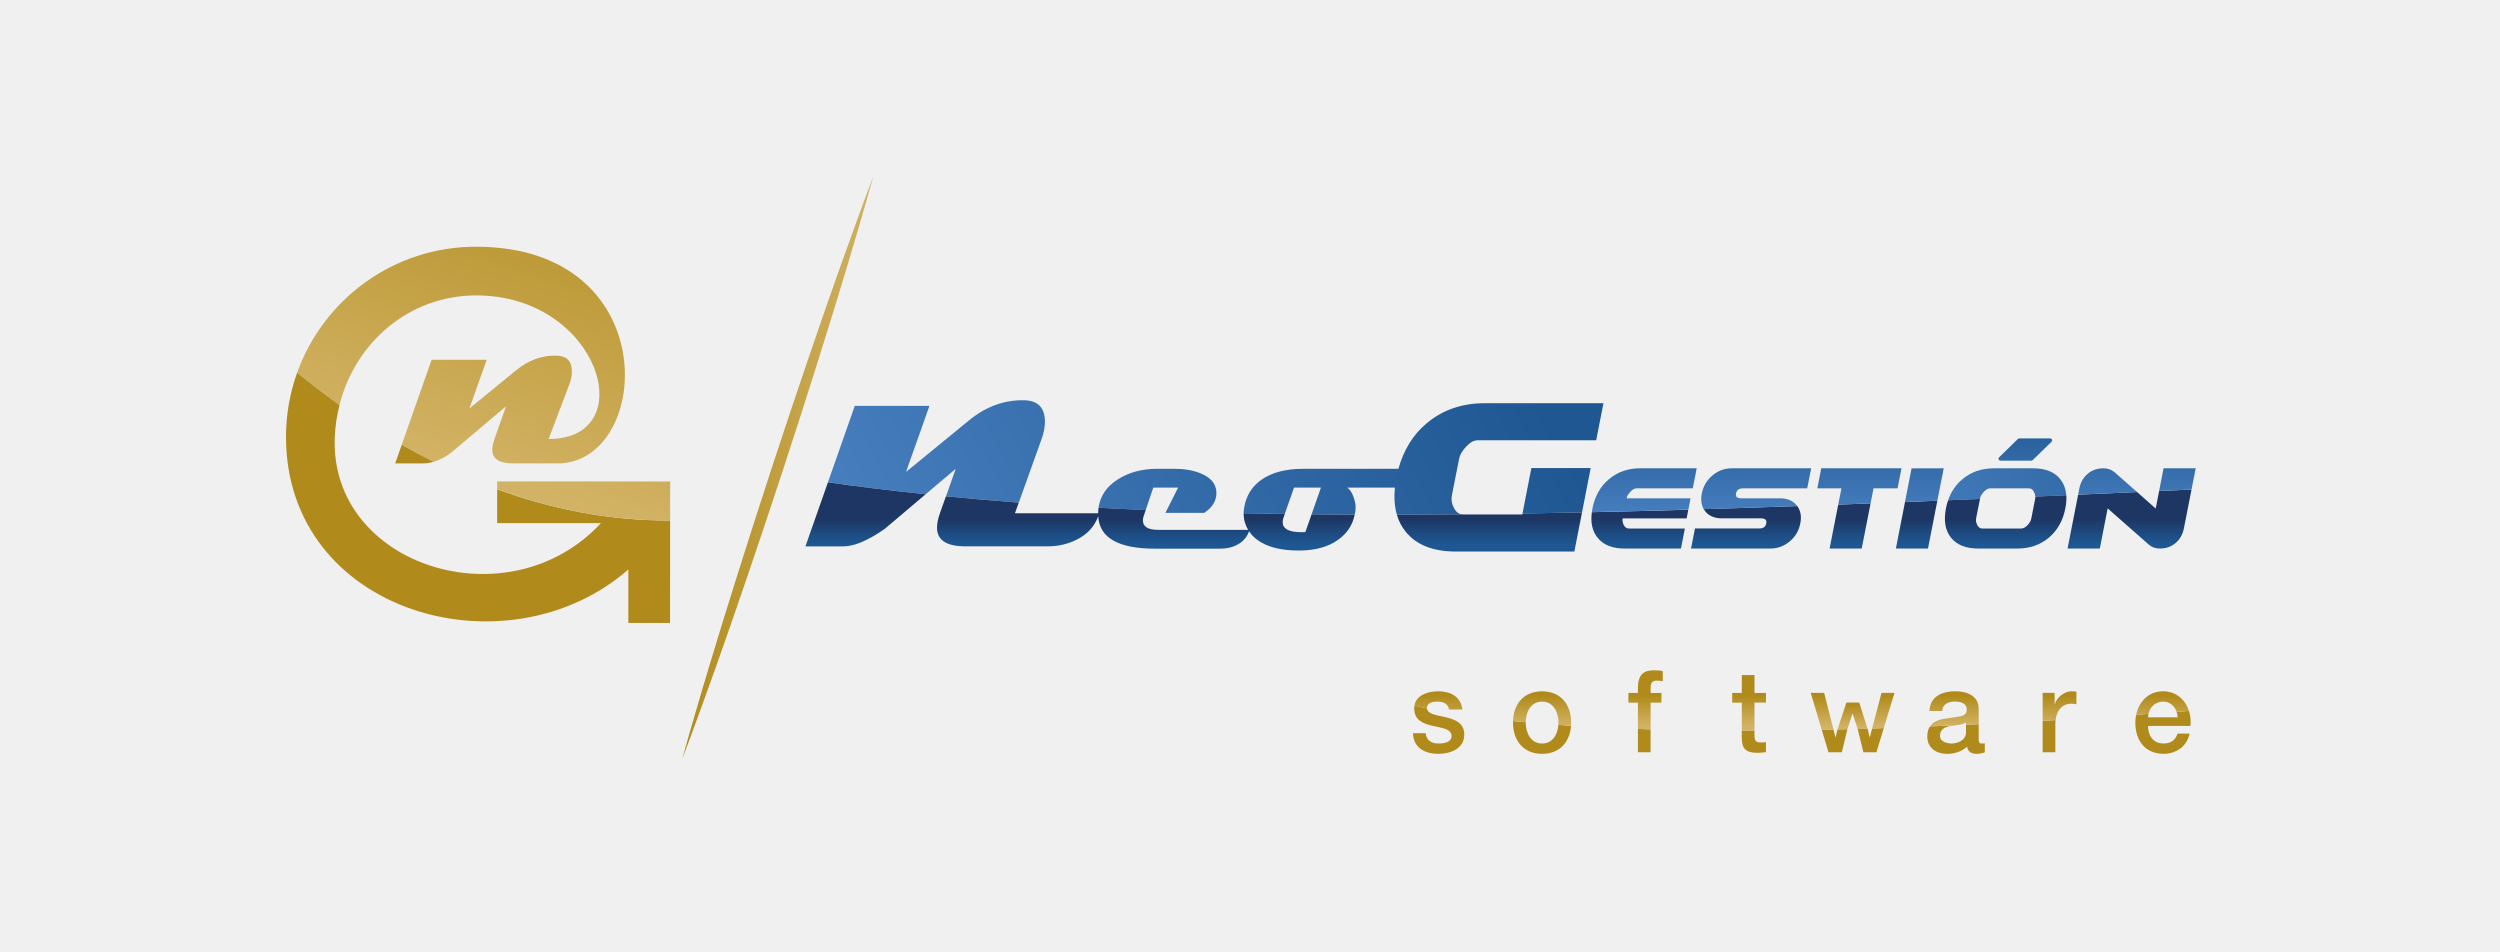
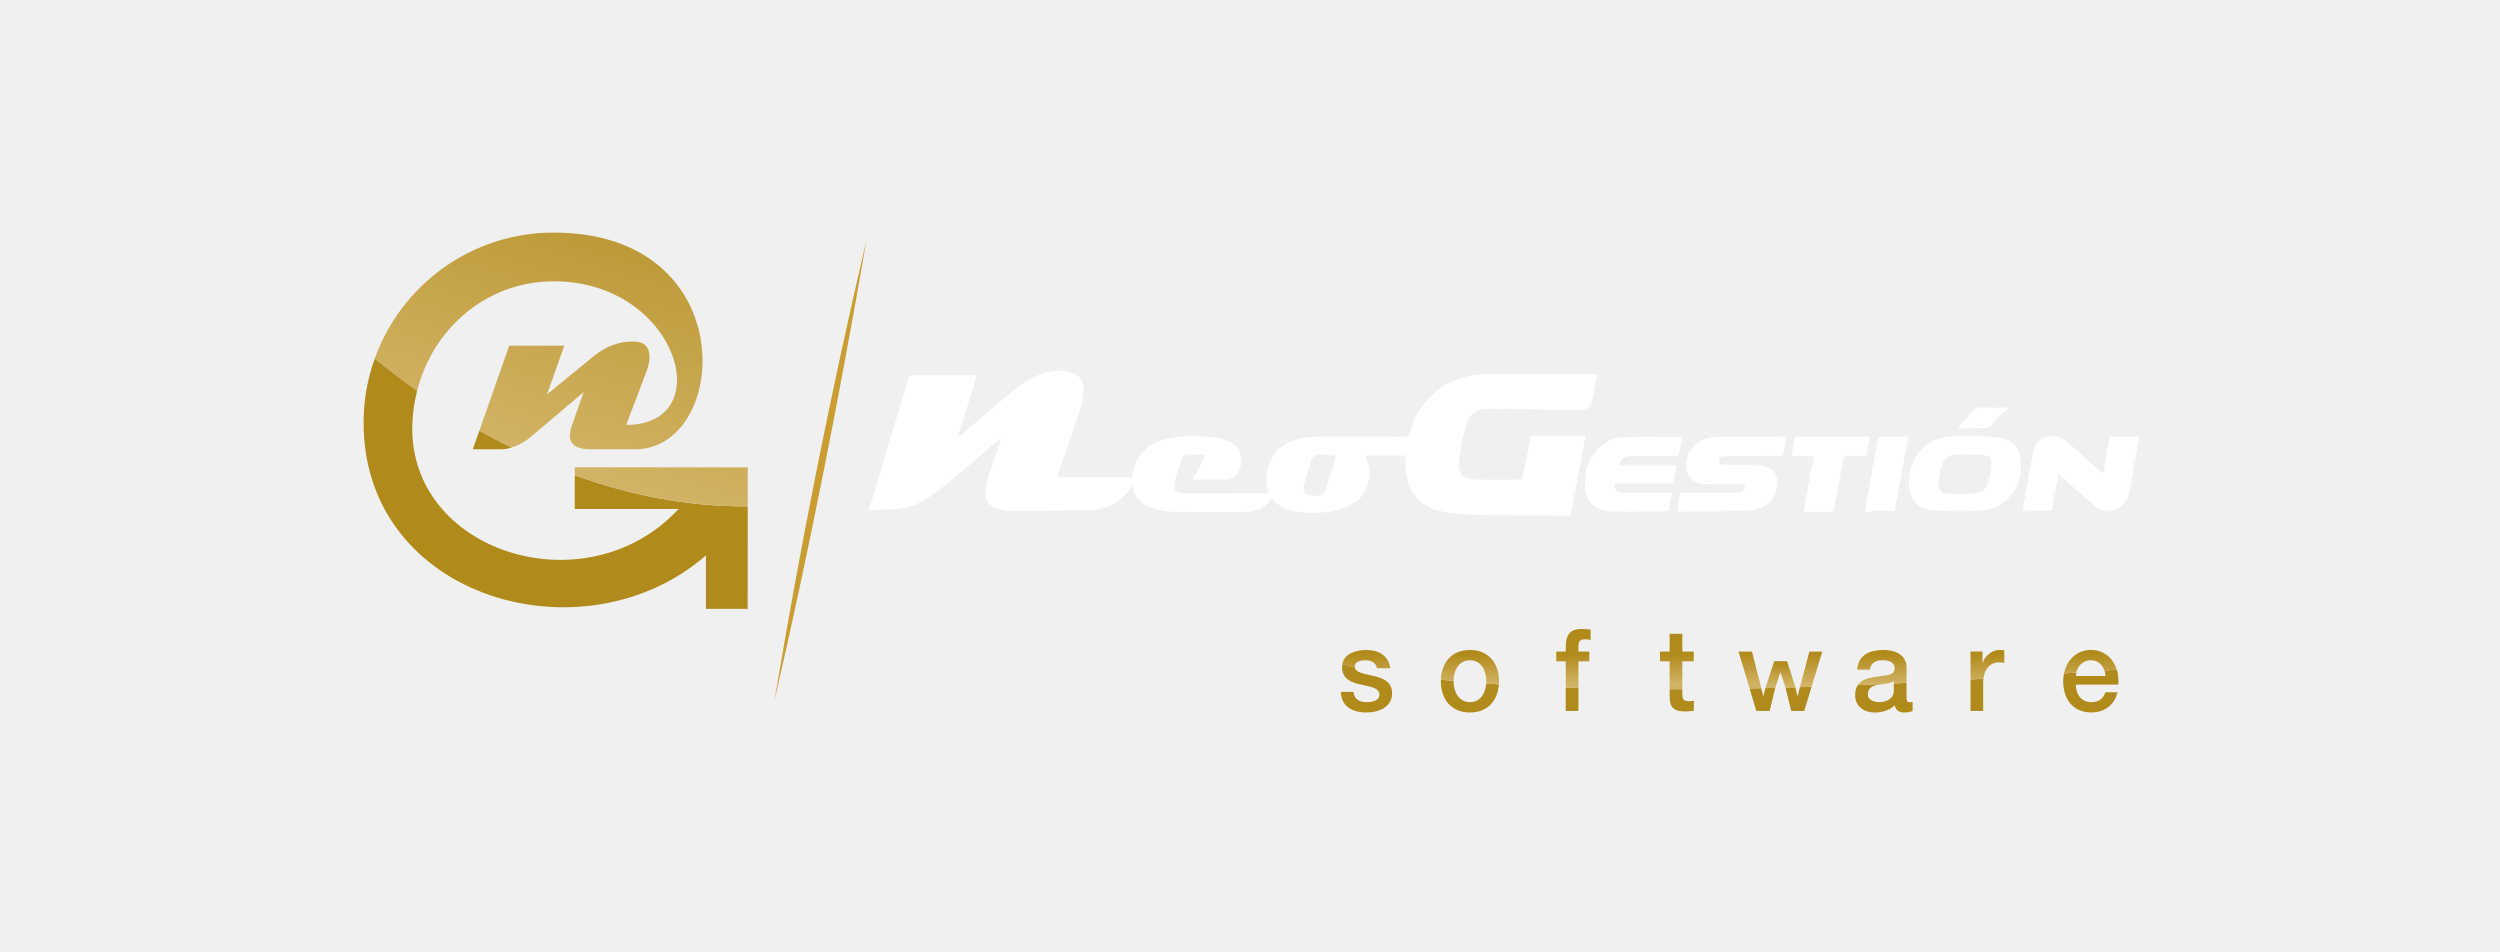
<svg xmlns="http://www.w3.org/2000/svg" xmlns:xlink="http://www.w3.org/1999/xlink" id="Capa_1" data-name="Capa 1" viewBox="0 0 820 312">
  <defs>
    <style>
      .cls-1 {
+         fill: url(#linear-gradient-11);
+       }
+ 
+       .cls-1, .cls-2, .cls-3, .cls-4, .cls-5, .cls-6, .cls-7, .cls-8, .cls-9, .cls-10, .cls-11, .cls-12, .cls-13, .cls-14, .cls-15, .cls-16 {
+         stroke-width: 0px;
+       }
+ 
+       .cls-1, .cls-3, .cls-14 {
+         fill-rule: evenodd;
+       }
+ 
+       .cls-2 {
+         fill: url(#linear-gradient);
+       }
+ 
+       .cls-3, .cls-5 {
+         fill: #b08a1a;
+       }
+ 
+       .cls-4 {
+         fill: url(#linear-gradient-6);
+       }
+ 
+       .cls-6 {
+         fill: url(#linear-gradient-5);
+       }
+ 
+       .cls-7 {
+         fill: #ca9d33;
+       }
+ 
+       .cls-8 {
+         fill: #fff;
+       }
+ 
+       .cls-9 {
+         fill: url(#linear-gradient-2);
+       }
+ 
+       .cls-10 {
+         fill: url(#linear-gradient-7);
+       }
+ 
+       .cls-11 {
+         fill: url(#linear-gradient-3);
+       }
+ 
+       .cls-12 {
+         fill: url(#linear-gradient-9);
+       }
+ 
+       .cls-13 {
+         fill: url(#linear-gradient-8);
+       }
+ 
+       .cls-14 {
        fill: url(#linear-gradient-12);
      }

-       .cls-1, .cls-2, .cls-3, .cls-4, .cls-5, .cls-6, .cls-7, .cls-8, .cls-9, .cls-10, .cls-11, .cls-12, .cls-13, .cls-14, .cls-15, .cls-16, .cls-17, .cls-18, .cls-19, .cls-20, .cls-21, .cls-22, .cls-23, .cls-24, .cls-25, .cls-26, .cls-27, .cls-28, .cls-29, .cls-30, .cls-31, .cls-32, .cls-33, .cls-34, .cls-35 {
-         stroke-width: 0px;
-       }
- 
-       .cls-2 {
-         fill: url(#linear-gradient-17);
-       }
- 
-       .cls-3 {
-         fill: url(#linear-gradient-19);
-       }
- 
-       .cls-4 {
-         fill: url(#linear-gradient);
-       }
- 
-       .cls-5, .cls-8 {
-         fill: #b08a1a;
-       }
- 
-       .cls-5, .cls-30, .cls-34 {
-         fill-rule: evenodd;
-       }
- 
-       .cls-6 {
-         fill: url(#Degradado_AZUL);
-       }
- 
-       .cls-7 {
-         fill: url(#linear-gradient-6);
-       }
- 
-       .cls-9 {
-         fill: url(#Degradado_AZUL-4);
-       }
- 
-       .cls-10 {
-         fill: url(#linear-gradient-15);
-       }
- 
-       .cls-11 {
-         fill: url(#linear-gradient-11);
-       }
- 
-       .cls-12 {
-         fill: url(#linear-gradient-5);
-       }
- 
-       .cls-13 {
-         fill: url(#Degradado_AZUL-3);
-       }
- 
-       .cls-14 {
-         fill: url(#Degradado_AZUL-8);
-       }
- 
      .cls-15 {
-         fill: none;
+         fill: url(#linear-gradient-10);
      }

      .cls-16 {
-         fill: url(#linear-gradient-13);
-       }
- 
-       .cls-17 {
-         fill: url(#linear-gradient-16);
-       }
- 
-       .cls-18 {
-         fill: #fff;
-       }
- 
-       .cls-19 {
-         fill: url(#linear-gradient-20);
-       }
- 
-       .cls-20 {
-         fill: url(#linear-gradient-14);
-       }
- 
-       .cls-21 {
-         fill: url(#linear-gradient-2);
-       }
- 
-       .cls-22 {
-         fill: url(#linear-gradient-7);
-       }
- 
-       .cls-23 {
-         fill: url(#linear-gradient-3);
-       }
- 
-       .cls-24 {
-         fill: url(#Degradado_AZUL-2);
-       }
- 
-       .cls-25 {
-         fill: url(#linear-gradient-9);
-       }
- 
-       .cls-26 {
-         fill: url(#linear-gradient-8);
-       }
- 
-       .cls-27 {
-         fill: url(#Degradado_AZUL-5);
-       }
- 
-       .cls-28 {
-         fill: url(#Degradado_AZUL-9);
-       }
- 
-       .cls-29 {
-         fill: url(#linear-gradient-18);
-       }
- 
-       .cls-30 {
-         fill: url(#linear-gradient-22);
-       }
- 
-       .cls-31 {
-         fill: url(#linear-gradient-10);
-       }
- 
-       .cls-32 {
-         fill: url(#Degradado_AZUL-6);
-       }
- 
-       .cls-33 {
        fill: url(#linear-gradient-4);
      }
- 
-       .cls-34 {
-         fill: url(#linear-gradient-21);
-       }
- 
-       .cls-35 {
-         fill: url(#Degradado_AZUL-7);
-       }
    </style>
-     <linearGradient id="linear-gradient" x1="340.34" y1="-116.31" x2="340.34" y2="-106.16" gradientTransform="translate(131.45 344.34)" gradientUnits="userSpaceOnUse">
+     <linearGradient id="linear-gradient" x1="316.67" y1="-129.87" x2="316.67" y2="-119.72" gradientTransform="translate(131.45 344.34)" gradientUnits="userSpaceOnUse">
      <stop offset="0" stop-color="#b08a1a" />
      <stop offset="1" stop-color="#d2b365" />
    </linearGradient>
-     <linearGradient id="linear-gradient-2" x1="374.36" y1="-116.31" x2="374.36" y2="-106.16" xlink:href="#linear-gradient" />
-     <linearGradient id="linear-gradient-3" x1="408.29" y1="-116.31" x2="408.29" y2="-106.16" xlink:href="#linear-gradient" />
-     <linearGradient id="linear-gradient-4" x1="442.24" y1="-116.31" x2="442.24" y2="-106.16" xlink:href="#linear-gradient" />
-     <linearGradient id="linear-gradient-5" x1="486.27" y1="-116.31" x2="486.27" y2="-106.16" xlink:href="#linear-gradient" />
-     <linearGradient id="linear-gradient-6" x1="476.18" y1="-113.36" x2="476.18" y2="-105.88" xlink:href="#linear-gradient" />
-     <linearGradient id="linear-gradient-7" x1="466.18" y1="-116.31" x2="466.18" y2="-106.16" xlink:href="#linear-gradient" />
-     <linearGradient id="linear-gradient-8" x1="509.48" y1="-116.31" x2="509.48" y2="-106.16" xlink:href="#linear-gradient" />
-     <linearGradient id="linear-gradient-9" x1="544.07" y1="-116.31" x2="544.07" y2="-106.16" xlink:href="#linear-gradient" />
-     <linearGradient id="linear-gradient-10" x1="577.88" y1="-116.31" x2="577.88" y2="-106.16" xlink:href="#linear-gradient" />
-     <linearGradient id="linear-gradient-11" x1="97.64" y1="-192.84" x2="149.68" y2="-189.03" xlink:href="#linear-gradient" />
-     <linearGradient id="linear-gradient-12" x1="2674.25" y1="-3213.82" x2="2674.25" y2="-2995.47" gradientTransform="translate(-3618.24 -684.14) rotate(61.07)" gradientUnits="userSpaceOnUse">
-       <stop offset="0" stop-color="#1e5792" />
-       <stop offset="1" stop-color="#477ebe" />
-     </linearGradient>
-     <linearGradient id="Degradado_AZUL" data-name="Degradado AZUL" x1="152.43" y1="-174.24" x2="152.43" y2="-165.67" gradientTransform="translate(131.45 344.34)" gradientUnits="userSpaceOnUse">
-       <stop offset="0" stop-color="#1d3663" />
-       <stop offset=".63" stop-color="#1d4d84" />
-       <stop offset="1" stop-color="#1e5792" />
-     </linearGradient>
-     <linearGradient id="Degradado_AZUL-2" data-name="Degradado AZUL" x1="244.39" y1="-174.24" x2="244.39" y2="-165.67" xlink:href="#Degradado_AZUL" />
-     <linearGradient id="Degradado_AZUL-3" data-name="Degradado AZUL" x1="357.09" y1="-174.24" x2="357.09" y2="-165.67" xlink:href="#Degradado_AZUL" />
-     <linearGradient id="Degradado_AZUL-4" data-name="Degradado AZUL" x1="406.43" y1="-174.24" x2="406.43" y2="-165.67" xlink:href="#Degradado_AZUL" />
-     <linearGradient id="linear-gradient-13" x1="407.87" y1="-210.15" x2="407.87" y2="-175.3" gradientTransform="translate(131.45 344.34)" xlink:href="#linear-gradient-12" />
-     <linearGradient id="Degradado_AZUL-5" data-name="Degradado AZUL" x1="441.23" y1="-174.24" x2="441.23" y2="-165.67" xlink:href="#Degradado_AZUL" />
-     <linearGradient id="linear-gradient-14" x1="444.58" y1="-210.15" x2="444.58" y2="-175.3" gradientTransform="translate(131.45 344.34)" xlink:href="#linear-gradient-12" />
-     <linearGradient id="Degradado_AZUL-6" data-name="Degradado AZUL" x1="475.37" y1="-174.24" x2="475.37" y2="-165.67" xlink:href="#Degradado_AZUL" />
-     <linearGradient id="linear-gradient-15" x1="478.43" y1="-210.15" x2="478.43" y2="-175.3" gradientTransform="translate(131.45 344.34)" xlink:href="#linear-gradient-12" />
-     <linearGradient id="Degradado_AZUL-7" data-name="Degradado AZUL" x1="497.19" y1="-174.24" x2="497.19" y2="-165.67" xlink:href="#Degradado_AZUL" />
-     <linearGradient id="linear-gradient-16" x1="499.73" y1="-210.15" x2="499.73" y2="-175.3" gradientTransform="translate(131.45 344.34)" xlink:href="#linear-gradient-12" />
-     <linearGradient id="linear-gradient-17" x1="2808.46" y1="-3417.3" x2="2808.46" y2="-3298.7" xlink:href="#linear-gradient-12" />
-     <linearGradient id="Degradado_AZUL-8" data-name="Degradado AZUL" x1="526.4" y1="-174.24" x2="526.4" y2="-165.67" xlink:href="#Degradado_AZUL" />
-     <linearGradient id="Degradado_AZUL-9" data-name="Degradado AZUL" x1="567.03" y1="-174.24" x2="567.03" y2="-165.67" xlink:href="#Degradado_AZUL" />
-     <linearGradient id="linear-gradient-18" x1="559.83" y1="-210.15" x2="559.83" y2="-175.3" gradientTransform="translate(131.45 344.34)" xlink:href="#linear-gradient-12" />
-     <linearGradient id="linear-gradient-19" x1="582.73" y1="-210.15" x2="582.73" y2="-175.3" gradientTransform="translate(131.45 344.34)" xlink:href="#linear-gradient-12" />
-     <linearGradient id="linear-gradient-20" x1="532.85" y1="-210.15" x2="532.85" y2="-175.3" gradientTransform="translate(131.45 344.34)" xlink:href="#linear-gradient-12" />
-     <linearGradient id="linear-gradient-21" x1="48.8" y1="-309.49" x2="11.74" y2="-193.5" xlink:href="#linear-gradient" />
-     <linearGradient id="linear-gradient-22" x1="96.47" y1="-294.26" x2="59.42" y2="-178.27" xlink:href="#linear-gradient" />
+     <linearGradient id="linear-gradient-2" x1="350.69" y1="-129.87" x2="350.69" y2="-119.72" xlink:href="#linear-gradient" />
+     <linearGradient id="linear-gradient-3" x1="384.62" y1="-129.87" x2="384.62" y2="-119.72" xlink:href="#linear-gradient" />
+     <linearGradient id="linear-gradient-4" x1="418.57" y1="-129.87" x2="418.57" y2="-119.72" xlink:href="#linear-gradient" />
+     <linearGradient id="linear-gradient-5" x1="462.6" y1="-129.87" x2="462.6" y2="-119.72" xlink:href="#linear-gradient" />
+     <linearGradient id="linear-gradient-6" x1="452.52" y1="-126.92" x2="452.52" y2="-119.44" xlink:href="#linear-gradient" />
+     <linearGradient id="linear-gradient-7" x1="442.51" y1="-129.87" x2="442.51" y2="-119.72" xlink:href="#linear-gradient" />
+     <linearGradient id="linear-gradient-8" x1="485.81" y1="-129.87" x2="485.81" y2="-119.72" xlink:href="#linear-gradient" />
+     <linearGradient id="linear-gradient-9" x1="520.41" y1="-129.87" x2="520.41" y2="-119.72" xlink:href="#linear-gradient" />
+     <linearGradient id="linear-gradient-10" x1="554.22" y1="-129.87" x2="554.22" y2="-119.72" xlink:href="#linear-gradient" />
+     <linearGradient id="linear-gradient-11" x1="74.25" y1="-314.13" x2="37.2" y2="-198.13" xlink:href="#linear-gradient" />
+     <linearGradient id="linear-gradient-12" x1="121.93" y1="-298.9" x2="84.87" y2="-182.9" xlink:href="#linear-gradient" />
  </defs>
  <g>
+     <path class="cls-5" d="m450.49,221.69c-2.95-.68-5.89-.99-6.12-2.88-1.53-.32-2.88-.63-4.1-.93-.05.28-.08.57-.08.88,0,3.95,2.99,5.07,6.06,5.75,3.04.72,6.08.99,6.19,3.24.11,2.22-2.64,2.56-4.21,2.56-2.22,0-4.06-.89-4.27-3.38h-4.16c.08,4.6,3.62,6.77,8.36,6.77,3.92,0,8.45-1.7,8.45-6.32,0-3.84-3.07-4.97-6.11-5.69Z" />
+     <path class="cls-2" d="m455.98,219.18h-4.35c-.37-2.04-2.02-2.61-3.84-2.61-1.2,0-3.44.31-3.44,2.01,0,.08,0,.15.02.23-1.53-.32-2.88-.63-4.1-.93.56-3.56,4.63-4.69,7.82-4.69,3.87,0,7.37,1.65,7.9,5.98Z" />
+     <path class="cls-5" d="m487.48,224.2c-.23,3.12-1.88,6.11-5.34,6.11-3.73,0-5.38-3.5-5.38-6.88v-.09c-1.42-.14-2.81-.26-4.15-.4-.02.15-.02.32-.02.49,0,5.98,3.47,10.27,9.55,10.27,5.69,0,9.1-3.79,9.49-9.22-1.42-.09-2.79-.19-4.15-.28Z" />
+     <path class="cls-9" d="m491.68,223.43c0,.35-.02.71-.05,1.05-1.42-.09-2.79-.19-4.15-.28.02-.26.03-.51.03-.77,0-3.36-1.63-6.86-5.37-6.86-3.7,0-5.35,3.44-5.38,6.77-1.42-.14-2.81-.26-4.15-.4.19-5.69,3.62-9.75,9.53-9.75,6.06,0,9.53,4.29,9.53,10.24Z" />
+     <path class="cls-5" d="m513.56,225.53v7.65s4.16,0,4.16,0v-7.51c-1.4-.05-2.79-.09-4.16-.14Z" />
+     <path class="cls-11" d="m517.73,211.71v2.01h3.55s0,3.19,0,3.19h-3.55s0,8.76,0,8.76c-1.4-.05-2.79-.09-4.16-.14v-8.62s-3.12,0-3.12,0v-3.19s3.12,0,3.12,0v-1.62c0-4.98,2.51-5.8,5.23-5.8,1.31,0,2.27.08,2.92.26v3.35c-.54-.15-1.1-.23-1.93-.23-1.14,0-2.05.42-2.05,2.04Z" />
+     <path class="cls-5" d="m553.81,229.97c-1.85,0-2.01-.89-2.01-2.67v-1.25c-1.4.02-2.79.02-4.16.02v2.33c.06,3.24.88,4.97,5.23,4.97.91,0,1.79-.15,2.7-.22v-3.32c-.59.14-1.17.14-1.76.14Z" />
+     <path class="cls-16" d="m555.56,213.72v3.19s-3.76,0-3.76,0v9.15c-1.4.02-2.79.02-4.16.02v-9.16s-3.15,0-3.15,0v-3.19s3.15,0,3.15,0v-5.85s4.16,0,4.16,0v5.85s3.76,0,3.76,0Z" />
+     <path class="cls-5" d="m579.04,225.69l-.62,2.56h-.08s-.65-2.53-.65-2.53c-1.3.03-2.58.06-3.84.08l2.22,7.39h4.38s1.82-7.57,1.82-7.57c-1.1.03-2.17.06-3.24.08Zm11.35-.31l-.76,2.87h-.08s-.66-2.82-.66-2.82c-1.1.05-2.17.08-3.24.11l1.87,7.65h4.27s2.41-7.91,2.41-7.91c-1.28.05-2.55.08-3.81.11Z" />
+     <path class="cls-6" d="m597.72,213.72l-3.52,11.55c-1.28.05-2.55.08-3.81.11l3.08-11.66h4.24Z" />
+     <path class="cls-4" d="m588.9,225.49c-1.1.03-2.17.06-3.24.08l-1.65-5.02h-.08s-1.65,5.08-1.65,5.08c-1.1.02-2.17.05-3.24.06l2.92-8.82h4.21s2.73,8.63,2.73,8.63Z" />
+     <path class="cls-10" d="m577.7,225.72c-1.3.03-2.58.06-3.84.08l-3.62-12.08h4.41s3.05,12,3.05,12Z" />
+     <path class="cls-5" d="m626.33,230.31c-.77,0-.99-.4-.99-1.47v-4.86c-1.4.08-2.79.14-4.16.2v2.44c0,2.71-2.85,3.69-4.69,3.69-1.47,0-3.84-.56-3.84-2.48,0-2.25,1.62-2.93,3.41-3.24.52-.09,1.08-.17,1.62-.23-2.81.12-5.58.25-8.3.34h-.02c-.56.82-.88,1.9-.88,3.33,0,3.79,3.07,5.68,6.48,5.68,2.22,0,4.89-.71,6.54-2.38.32,1.77,1.53,2.38,3.22,2.38.68,0,2.01-.26,2.62-.49v-2.98c-.43.08-.77.08-1.02.08Z" />
+     <path class="cls-13" d="m625.34,218.84v5.15c-1.4.08-2.79.14-4.16.2v-.76c-.91.62-2.17.77-3.49.93h-.02c-2.81.12-5.58.25-8.3.34,1.31-1.97,3.9-2.45,6.39-2.75,2.99-.56,5.66-.22,5.66-2.75,0-2.22-2.22-2.64-3.92-2.64-2.33,0-3.98.99-4.15,3.1h-4.18c.29-5.01,4.43-6.48,8.59-6.48,3.7,0,7.57,1.54,7.57,5.65Z" />
+     <path class="cls-5" d="m646.32,222.88v10.3s4.16,0,4.16,0v-9.27c0-.45.03-.88.08-1.28-1.43.08-2.84.17-4.24.25Z" />
+     <path class="cls-12" d="m657.4,213.3v4.13c-.59-.08-1.2-.19-1.79-.19-2.56,0-4.64,1.9-5.04,5.38-1.43.08-2.84.17-4.24.25v-9.16s3.92,0,3.92,0v3.76h.08c.46-2.07,2.96-4.29,5.51-4.29.96,0,1.22.06,1.57.11Z" />
+     <path class="cls-5" d="m694.32,219.62c-1.36.11-2.71.22-4.06.32.2.57.32,1.17.35,1.79h-9.72c.02-.39.06-.77.14-1.13-1.34.11-2.68.2-4.03.29-.19.82-.28,1.68-.28,2.56,0,5.98,3.33,10.24,9.25,10.24,4.12,0,7.64-2.38,8.55-6.63h-3.95c-.72,2.16-2.19,3.24-4.6,3.24-3.49,0-5.09-2.7-5.09-5.75h13.9c.2-1.71.03-3.41-.48-4.94Z" />
+     <path class="cls-15" d="m694.32,219.62c-1.36.11-2.71.22-4.06.32-.65-1.91-2.22-3.38-4.4-3.38-2.5,0-4.32,1.7-4.83,4.04-1.34.11-2.68.2-4.03.29.89-4.37,4.12-7.71,8.85-7.71,4.21,0,7.26,2.75,8.45,6.43Z" />
+   </g>
+   <g>
+     <path class="cls-1" d="m209.41,147.35l-15.63.02c-4.56.02-6.85-1.5-6.85-4.49,0-1,.23-2.18.71-3.51l3.8-10.75-17.21,14.56c-2.32,1.97-4.58,3.09-6.57,3.67-3.59-1.79-7.07-3.66-10.44-5.57l9.81-27.9h18.06s-5.67,15.98-5.67,15.98l15.26-12.49c4.12-3.38,8.62-5.01,13.45-4.85,3.29.11,4.9,1.87,4.9,5.19,0,1.24-.23,2.64-.81,4.17l-6.81,17.98c30.64,0,16.82-47.09-23.75-47.09-21.96,0-39.65,15.35-44.85,35.96-5.09-3.62-9.73-7.22-13.89-10.62,8.64-24.1,31.67-41.36,58.74-41.32,61.45.06,57.74,69.42,27.74,71.06Z" />
+     <path class="cls-3" d="m164.28,147.36h-9.2s2.14-6.09,2.14-6.09c3.37,1.92,6.85,3.79,10.44,5.57-1.24.37-2.38.52-3.38.52Z" />
+     <path class="cls-3" d="m245.25,166.08l-.02,33.62h-13.68s0-17.54,0-17.54c-39.86,34.78-112.29,14.31-112.29-43.48,0-7.39,1.29-14.5,3.66-21.07,4.16,3.4,8.8,6.99,13.89,10.62-.87,3.35-1.39,6.86-1.55,10.46-1.82,42.42,57.05,60.98,87.29,28.27h-34.03s0-11.1,0-11.1c17.21,6.27,36.3,10.34,56.73,10.23Z" />
+     <path class="cls-14" d="m245.27,153.29l-.02,12.79c-20.43.11-39.52-3.96-56.73-10.23v-2.59s56.74.03,56.74.03Z" />
+   </g>
+   <g>
+     <path class="cls-7" d="m284.23,78.65c-8.81,50.99-18.73,101.57-30.24,151.29,8.55-51.18,18.59-101.58,30.24-151.29Z" />
    <g>
-       <path class="cls-8" d="m474.16,235.25c-2.95-.68-5.89-.99-6.12-2.88-1.53-.32-2.88-.63-4.1-.93-.05.28-.08.57-.08.88,0,3.95,2.99,5.07,6.06,5.75,3.04.72,6.08.99,6.19,3.24.11,2.22-2.64,2.56-4.21,2.56-2.22,0-4.06-.89-4.27-3.38h-4.16c.08,4.6,3.62,6.77,8.36,6.77,3.92,0,8.45-1.7,8.45-6.32,0-3.84-3.07-4.97-6.11-5.69Z" />
-       <path class="cls-4" d="m479.65,232.73h-4.35c-.37-2.04-2.02-2.61-3.84-2.61-1.2,0-3.44.31-3.44,2.01,0,.08,0,.15.02.23-1.53-.32-2.88-.63-4.1-.93.56-3.56,4.63-4.69,7.82-4.69,3.87,0,7.37,1.65,7.9,5.98Z" />
-       <path class="cls-8" d="m511.15,237.76c-.23,3.12-1.88,6.11-5.34,6.11-3.73,0-5.38-3.5-5.38-6.88v-.09c-1.42-.14-2.81-.26-4.15-.4-.02.15-.02.32-.02.49,0,5.98,3.47,10.27,9.55,10.27,5.69,0,9.1-3.79,9.49-9.22-1.42-.09-2.79-.19-4.15-.28Z" />
-       <path class="cls-21" d="m515.34,236.99c0,.35-.02.71-.05,1.05-1.42-.09-2.79-.19-4.15-.28.02-.26.03-.51.03-.77,0-3.36-1.63-6.86-5.37-6.86-3.7,0-5.35,3.44-5.38,6.77-1.42-.14-2.81-.26-4.15-.4.19-5.69,3.62-9.75,9.53-9.75,6.06,0,9.53,4.29,9.53,10.24Z" />
-       <path class="cls-8" d="m537.23,239.09v7.65s4.16,0,4.16,0v-7.51c-1.4-.05-2.79-.09-4.16-.14Z" />
-       <path class="cls-23" d="m541.4,225.27v2.01h3.55s0,3.19,0,3.19h-3.55s0,8.76,0,8.76c-1.4-.05-2.79-.09-4.16-.14v-8.62s-3.12,0-3.12,0v-3.19s3.12,0,3.12,0v-1.62c0-4.98,2.51-5.8,5.23-5.8,1.31,0,2.27.08,2.92.26v3.35c-.54-.15-1.1-.23-1.93-.23-1.14,0-2.05.42-2.05,2.04Z" />
-       <path class="cls-8" d="m577.47,243.53c-1.85,0-2.01-.89-2.01-2.67v-1.25c-1.4.02-2.79.02-4.16.02v2.33c.06,3.24.88,4.97,5.23,4.97.91,0,1.79-.15,2.7-.22v-3.32c-.59.14-1.17.14-1.76.14Z" />
-       <path class="cls-33" d="m579.23,227.27v3.19s-3.76,0-3.76,0v9.15c-1.4.02-2.79.02-4.16.02v-9.16s-3.15,0-3.15,0v-3.19s3.15,0,3.15,0v-5.85s4.16,0,4.16,0v5.85s3.76,0,3.76,0Z" />
-       <path class="cls-8" d="m602.71,239.24l-.62,2.56h-.08s-.65-2.53-.65-2.53c-1.3.03-2.58.06-3.84.08l2.22,7.39h4.38s1.82-7.57,1.82-7.57c-1.1.03-2.17.06-3.24.08Zm11.35-.31l-.76,2.87h-.08s-.66-2.82-.66-2.82c-1.1.05-2.17.08-3.24.11l1.87,7.65h4.27s2.41-7.91,2.41-7.91c-1.28.05-2.55.08-3.81.11Z" />
-       <path class="cls-12" d="m621.39,227.27l-3.52,11.55c-1.28.05-2.55.08-3.81.11l3.08-11.66h4.24Z" />
-       <path class="cls-7" d="m612.56,239.05c-1.1.03-2.17.06-3.24.08l-1.65-5.02h-.08s-1.65,5.08-1.65,5.08c-1.1.02-2.17.05-3.24.06l2.92-8.82h4.21s2.73,8.63,2.73,8.63Z" />
-       <path class="cls-22" d="m601.37,239.27c-1.3.03-2.58.06-3.84.08l-3.62-12.08h4.41s3.05,12,3.05,12Z" />
-       <path class="cls-8" d="m650,243.87c-.77,0-.99-.4-.99-1.47v-4.86c-1.4.08-2.79.14-4.16.2v2.44c0,2.71-2.85,3.69-4.69,3.69-1.47,0-3.84-.56-3.84-2.48,0-2.25,1.62-2.93,3.41-3.24.52-.09,1.08-.17,1.62-.23-2.81.12-5.58.25-8.3.34h-.02c-.56.82-.88,1.9-.88,3.33,0,3.79,3.07,5.68,6.48,5.68,2.22,0,4.89-.71,6.54-2.38.32,1.77,1.53,2.38,3.22,2.38.68,0,2.01-.26,2.62-.49v-2.98c-.43.08-.77.08-1.02.08Z" />
-       <path class="cls-26" d="m649.01,232.39v5.15c-1.4.08-2.79.14-4.16.2v-.76c-.91.62-2.17.77-3.49.93h-.02c-2.81.12-5.58.25-8.3.34,1.31-1.97,3.9-2.45,6.39-2.75,2.99-.56,5.66-.22,5.66-2.75,0-2.22-2.22-2.64-3.92-2.64-2.33,0-3.98.99-4.15,3.1h-4.18c.29-5.01,4.43-6.48,8.59-6.48,3.7,0,7.57,1.54,7.57,5.65Z" />
-       <path class="cls-8" d="m669.99,236.44v10.3s4.16,0,4.16,0v-9.27c0-.45.03-.88.08-1.28-1.43.08-2.84.17-4.24.25Z" />
-       <path class="cls-25" d="m681.06,226.86v4.13c-.59-.08-1.2-.19-1.79-.19-2.56,0-4.64,1.9-5.04,5.38-1.43.08-2.84.17-4.24.25v-9.16s3.92,0,3.92,0v3.76h.08c.46-2.07,2.96-4.29,5.51-4.29.96,0,1.22.06,1.57.11Z" />
-       <path class="cls-8" d="m717.99,233.18c-1.36.11-2.71.22-4.06.32.2.57.32,1.17.35,1.79h-9.72c.02-.39.06-.77.14-1.13-1.34.11-2.68.2-4.03.29-.19.82-.28,1.68-.28,2.56,0,5.98,3.33,10.24,9.25,10.24,4.12,0,7.64-2.38,8.55-6.63h-3.95c-.72,2.16-2.19,3.24-4.6,3.24-3.49,0-5.09-2.7-5.09-5.75h13.9c.2-1.71.03-3.41-.48-4.94Z" />
-       <path class="cls-31" d="m717.99,233.18c-1.36.11-2.71.22-4.06.32-.65-1.91-2.22-3.38-4.4-3.38-2.5,0-4.32,1.7-4.83,4.04-1.34.11-2.68.2-4.03.29.89-4.37,4.12-7.71,8.85-7.71,4.21,0,7.26,2.75,8.45,6.43Z" />
-     </g>
-     <path class="cls-11" d="m286.48,57.75s-.86,3.03-2.35,8.33c-1.56,5.28-3.7,12.86-6.44,21.89-2.71,9.04-5.96,19.57-9.51,30.82-1.79,5.62-3.64,11.43-5.51,17.33-1.91,5.89-3.85,11.88-5.79,17.86-1.98,5.97-3.96,11.94-5.91,17.82-1.98,5.87-3.93,11.64-5.82,17.23-3.8,11.17-7.42,21.57-10.59,30.46-3.14,8.9-5.91,16.27-7.78,21.45-1.93,5.16-3.04,8.11-3.04,8.11,0,0,.86-3.03,2.35-8.33,1.56-5.28,3.69-12.86,6.44-21.89,2.71-9.04,5.95-19.57,9.51-30.82,1.79-5.62,3.64-11.43,5.52-17.33,1.91-5.89,3.85-11.88,5.79-17.86,1.98-5.97,3.96-11.94,5.91-17.82,1.98-5.87,3.93-11.64,5.82-17.23,3.8-11.17,7.42-21.57,10.59-30.46,3.14-8.9,5.91-16.27,7.77-21.45,1.93-5.16,3.04-8.11,3.04-8.11Z" />
-     <g>
-       <g>
-         <path class="cls-1" d="m336.08,131.29c-6.54-.19-12.64,2.01-18.23,6.58l-20.68,16.93,7.69-21.68h-24.49s-8.81,25.08-8.81,25.08c10.5,1.48,21.16,2.78,32.05,3.91l9.86-8.33-3.18,9c7.83.77,15.79,1.46,23.88,2.07l7.49-20.9c.74-2.07,1.08-3.96,1.08-5.64,0-4.5-2.2-6.85-6.64-7.03Zm57.74,23.97c-2.46-1-5.34-1.5-8.59-1.5h-5.6c-5.06,0-9.42,1.17-13.09,3.54-3.62,2.33-5.68,5.4-6.22,9.25,5.1.27,10.26.53,15.47.74l2.49-7.36h8.14s-3.84,7.64-3.84,7.64l-.32.64h12.75c.1-.06.19-.13.29-.21,2.57-1.77,3.79-3.99,3.68-6.64-.16-2.73-1.88-4.76-5.16-6.09Zm93.18-23.01c-7.46,0-13.8,2.19-19.04,6.58-4.55,3.79-7.57,8.83-9.28,14.94h-31.24c-5.64,0-10.18,1.17-13.57,3.49-3.18,2.22-5.1,5.26-5.77,9.15-.11.63-.18,1.27-.19,1.93,4.45.1,8.94.18,13.49.24l3.04-8.65h8.83s-3.07,8.76-3.07,8.76c4.66.06,9.39.1,14.15.1.13-.59.23-1.21.27-1.85.11-1.11-.11-2.41-.66-3.92-.53-1.5-1.22-2.52-2.07-3.09h15.63c-.32,3.3-.11,6.27.66,8.89h.02c6.95-.02,13.99-.06,21.16-.13-1.01-.16-1.83-.84-2.46-2.04-.72-1.38-.95-2.73-.71-4.02l2.4-12.16c.24-1.27,1.01-2.59,2.3-3.97,1.29-1.38,2.54-2.09,3.75-2.09h38.91s2.38-12.16,2.38-12.16h-38.91Zm15.29,21.27l-2.91,14.91c6.42-.11,12.91-.23,19.52-.37l2.85-14.54h-19.46Z" />
-         <path class="cls-6" d="m303.6,162.12l-13.47,11.4c-5.48,3.79-9.97,5.69-13.49,5.69h-12.46s7.38-21,7.38-21c10.5,1.48,21.16,2.78,32.05,3.91Z" />
-         <path class="cls-24" d="m444.34,168.79c-.68,3.42-2.49,6.16-5.39,8.23-3.25,2.35-7.49,3.52-12.7,3.55-6.06.05-10.72-1.14-13.99-3.59-1.08-.8-1.9-1.74-2.57-2.73-.61,1.74-1.72,3.17-3.47,4.2-1.72,1.01-3.68,1.51-5.9,1.51h-21.45c-12.08,0-18.27-3.57-18.65-10.61-1.3,3.46-3.71,6.09-7.38,7.81-2.85,1.37-5.9,2.04-9.17,2.04h-27.05c-6.17,0-9.28-2.04-9.28-6.11,0-1.33.32-2.94.95-4.74l1.98-5.56c7.83.77,15.79,1.46,23.88,2.07l-1.25,3.49h27.29c.02-.61.06-1.22.14-1.8,5.1.27,10.26.53,15.47.74l-.66,1.93c-.19.53-.27,1.01-.27,1.45,0,2.09,1.67,3.12,5,3.12h29.51c-.93-1.56-1.46-3.31-1.46-5.31v-.14c4.45.1,8.94.18,13.49.24l-.43,1.22c-.18.5-.26,1-.26,1.45,0,2.22,2.04,3.31,6.16,3.31.48,0,.92,0,1.27-.03l2.06-5.84c4.66.06,9.39.1,14.15.1Z" />
-         <path class="cls-13" d="m518.9,168.07l-2.51,12.83h-38.93c-7.44,0-12.94-2.17-16.45-6.56-1.3-1.62-2.25-3.46-2.83-5.52,6.95-.02,13.99-.06,21.16-.13h.03c.16.03.32.05.48.05h19.46s.06-.31.06-.31c6.42-.11,12.91-.23,19.52-.37Z" />
-         <path class="cls-9" d="m532.23,170.03c-.14.71-.02,1.43.37,2.19.4.74.93,1.13,1.61,1.13h18.43s-1.29,6.58-1.29,6.58h-18.43c-4.04,0-7.01-1.17-8.91-3.55-1.72-2.12-2.35-4.92-1.88-8.38,10.31-.23,20.86-.5,31.64-.82l-.56,2.86h-20.98Z" />
-         <path class="cls-16" d="m534.77,161.3c-.71.76-1.13,1.48-1.25,2.15h20.98s-.72,3.71-.72,3.71c-10.79.32-21.34.59-31.64.82.05-.4.11-.82.19-1.24.8-4.04,2.6-7.24,5.45-9.6,2.83-2.38,6.27-3.55,10.31-3.55h18.43s-1.29,6.58-1.29,6.58h-18.44c-.64,0-1.32.37-2.01,1.13Z" />
-         <path class="cls-27" d="m590.5,171.69c-.47,2.38-1.62,4.36-3.49,5.9-1.85,1.56-3.97,2.33-6.35,2.33h-26s1.29-6.58,1.29-6.58h21.06c1.33,0,2.11-.55,2.32-1.66.23-1.11-.34-1.66-1.66-1.66h-12.83c-2.43,0-4.26-.76-5.5-2.27-.19-.24-.37-.5-.51-.76,10-.29,20.21-.64,30.66-1,1.13,1.51,1.46,3.41,1.01,5.68Z" />
-         <path class="cls-20" d="m569.41,161.83c-.21,1.08.34,1.62,1.64,1.62h12.83c2.4,0,4.2.77,5.45,2.33.06.08.11.14.16.23-10.45.35-20.66.71-30.66,1h-.02c-.8-1.4-1-3.14-.61-5.18.47-2.38,1.64-4.36,3.51-5.9,1.85-1.56,3.97-2.33,6.35-2.33h26s-1.29,6.58-1.29,6.58h-21.08c-1.3,0-2.06.55-2.28,1.66Z" />
-         <path class="cls-32" d="m613.55,165.11l-2.91,14.81h-10.53s2.83-14.41,2.83-14.41c3.51-.13,7.04-.27,10.61-.4Z" />
-         <path class="cls-10" d="m623.69,153.6l-1.29,6.58h-7.89s-.96,4.94-.96,4.94c-3.57.13-7.11.27-10.61.4l1.05-5.34h-7.91s1.29-6.58,1.29-6.58h26.34Z" />
-         <path class="cls-35" d="m635.45,164.23l-3.07,15.69h-10.53s2.99-15.26,2.99-15.26c3.51-.14,7.04-.29,10.61-.43Z" />
-         <path class="cls-17" d="m637.54,153.6l-2.09,10.63c-3.57.14-7.11.29-10.61.43l2.15-11.03,10.55-.03Z" />
-         <path class="cls-2" d="m675.76,157.15c-1.91-2.38-4.87-3.55-8.92-3.55h-12.82c-4.04,0-7.48,1.17-10.31,3.55-2.19,1.82-3.76,4.13-4.73,6.93,3.46-.14,6.93-.29,10.44-.43l.03-.19c.13-.66.55-1.37,1.25-2.14.72-.76,1.38-1.14,2.01-1.14h12.83c.66,0,1.19.37,1.59,1.13.29.55.43,1.06.45,1.58,3.36-.16,6.75-.31,10.16-.45-.16-2.07-.82-3.83-1.99-5.27Z" />
-         <path class="cls-14" d="m677.75,162.42c.1,1.32-.02,2.75-.32,4.33-.79,4.04-2.6,7.25-5.43,9.62-2.85,2.38-6.27,3.55-10.31,3.55h-12.83c-4.04,0-7.01-1.17-8.92-3.55-1.9-2.36-2.46-5.58-1.67-9.62.18-.93.42-1.82.72-2.67,3.46-.14,6.93-.29,10.44-.43l-1.27,6.38c-.13.71,0,1.43.39,2.19.4.74.93,1.13,1.61,1.13h12.83c.71,0,1.4-.4,2.11-1.17.64-.69,1.03-1.41,1.17-2.14l1.29-6.58c.03-.19.05-.39.05-.58,3.36-.16,6.75-.31,10.16-.45Z" />
-         <path class="cls-28" d="m718.82,160.56l-2.51,12.78c-.39,1.98-1.3,3.57-2.73,4.78-1.43,1.21-3.15,1.8-5.13,1.8-1.45,0-2.69-.43-3.68-1.32l-13.46-11.85-2.57,13.17h-10.58s3.47-17.67,3.47-17.67c6.35-.27,12.8-.58,19.31-.87l6.13,5.42,1.13-5.76c3.52-.16,7.06-.32,10.63-.48Z" />
-         <path class="cls-29" d="m693.59,154.9l7.35,6.48c-6.51.29-12.96.6-19.31.87l.4-2.07c.39-1.98,1.3-3.57,2.73-4.78,1.45-1.21,3.15-1.8,5.13-1.8,1.46,0,2.7.43,3.7,1.3Z" />
-         <path class="cls-3" d="m720.19,153.6l-1.37,6.96c-3.57.16-7.11.32-10.63.48l1.46-7.44h10.53Z" />
-         <path class="cls-19" d="m666.29,151.09c.17,0,.33-.06.44-.18l6.18-6.02c.41-.4.13-1.09-.44-1.09h-10.15c-.17,0-.33.06-.44.18l-6.18,6.02c-.41.4-.13,1.09.44,1.09h10.15Z" />
-       </g>
-       <path class="cls-15" d="m310.27,162.79c-2.24-.21-4.47-.43-6.67-.68" />
-     </g>
-     <g>
-       <path class="cls-34" d="m183.95,151.98l-15.63.02c-4.56.02-6.85-1.5-6.85-4.49,0-1,.23-2.18.71-3.51l3.8-10.75-17.21,14.56c-2.32,1.97-4.58,3.09-6.57,3.67-3.59-1.79-7.07-3.66-10.44-5.57l9.81-27.9h18.06s-5.67,15.98-5.67,15.98l15.26-12.49c4.12-3.38,8.62-5.01,13.45-4.85,3.29.11,4.9,1.87,4.9,5.19,0,1.24-.23,2.64-.81,4.17l-6.81,17.98c30.64,0,16.82-47.09-23.75-47.09-21.96,0-39.65,15.35-44.85,35.96-5.09-3.62-9.73-7.22-13.89-10.62,8.64-24.1,31.67-41.36,58.74-41.32,61.45.06,57.74,69.42,27.74,71.06Z" />
-       <path class="cls-5" d="m138.83,151.99h-9.2s2.14-6.09,2.14-6.09c3.37,1.92,6.85,3.79,10.44,5.57-1.24.37-2.38.52-3.38.52Z" />
-       <path class="cls-5" d="m219.8,170.71l-.02,33.62h-13.68s0-17.54,0-17.54c-39.86,34.78-112.29,14.31-112.29-43.48,0-7.39,1.29-14.5,3.66-21.07,4.16,3.4,8.8,6.99,13.89,10.62-.87,3.35-1.39,6.86-1.55,10.46-1.82,42.42,57.05,60.98,87.29,28.27h-34.03s0-11.1,0-11.1c17.21,6.27,36.3,10.34,56.73,10.23Z" />
-       <path class="cls-30" d="m219.82,157.92l-.02,12.79c-20.43.11-39.52-3.96-56.73-10.23v-2.59s56.74.03,56.74.03Z" />
+       <path class="cls-8" d="m523.77,122.73c-.52,2.84-1.02,5.59-1.52,8.33-.02.13-.07.25-.09.38q-.56,2.98-3.54,2.98c-3.42,0-6.83.04-10.25-.02-4.05-.06-8.1-.23-12.15-.31-2.61-.05-5.24.1-7.84-.05-3.92-.23-6.34,1.8-7.38,5.19-1.26,4.1-1.94,8.4-2.55,12.66-.43,2.97,1.55,5.23,4.7,5.35,5.35.2,10.71.06,16.17.06.9-4.69,1.81-9.47,2.74-14.35,5.92,0,11.86,0,17.98,0-1.63,8.74-3.24,17.44-4.86,26.13-.35.04-.51.07-.68.07-11.07,0-22.14,0-33.21-.15,9.43,0,18.87,0,28.3,0,0-.06-17.29-.21-25.94-.17-3.6.02-7.12-.5-10.67-1.08-2.44-.4-4.49-1.35-6.4-2.75-3.4-2.49-4.88-6.06-5.38-10.1-.22-1.79-.24-3.6-.36-5.51-4.38,0-8.76,0-13.15,0,.44,1.09,1.03,2.11,1.27,3.21.86,3.93-.28,7.47-2.64,10.57-.73.96-1.97,1.6-3.08,2.2-1.4.75-2.85,1.45-4.36,1.89-1.57.46-3.24.65-4.87.83-1.09.12-2.2.02-3.3.13.54,0,1.09,0,1.63,0-5.51.04-11.06.08-15.15-4.75-.08.07-.22.15-.3.27-2.04,2.97-5.03,4.16-8.46,4.18-8.09.06-16.18.09-24.26-.08-2.24-.05-4.54-.65-6.68-1.39-3.21-1.1-5.37-3.37-5.96-6.9-.13-.07-.26-.14-.38-.22-.09.24-.15.5-.28.71-3.03,4.63-7.56,7-12.85,7.23-8.98.4-17.98.28-26.97.29-1.31,0-2.65-.37-3.92-.77-2.97-.94-4.33-3.05-3.88-6.16.27-1.86.77-3.72,1.34-5.51,1.04-3.24,2.22-6.44,3.33-9.65.15-.43.26-.88.17-1.51-.42.31-.87.59-1.27.92-4.89,4.18-9.67,8.52-14.71,12.52-3.7,2.94-7.3,6.14-11.69,8.05-1.94.85-4.14,1.22-6.26,1.5-2.12.28-4.29.17-6.43.25-.85.03-1.69.13-2.76.22,4.42-14.73,8.85-29.48,13.29-44.28,7.37,0,14.7,0,22.13,0-2.05,6.71-4.07,13.34-6.21,20.36.72-.57,1.14-.89,1.55-1.24,5.39-4.59,10.73-9.26,16.2-13.76,3.34-2.75,6.9-5.21,11.21-6.29,2.55-.64,5.12-.82,7.69-.11,3.41.94,4.91,2.97,4.58,6.5-.18,1.92-.51,3.87-1.11,5.69-2.24,6.8-4.63,13.56-6.95,20.33-.19.56-.32,1.15-.53,1.93,8.24,0,16.33,0,24.42,0,.28-1.19.47-2.39.85-3.52,1.6-4.81,5.09-7.67,9.85-8.87,6.12-1.54,12.33-1.38,18.52-.33.76.13,1.5.42,2.21.72,4.34,1.85,5.78,6.35,3.34,10.39-.92,1.53-2.23,2.36-4.05,2.35-1.77,0-3.55,0-5.32,0-1.72,0-3.45,0-5.44,0,.9-1.61,1.74-3.1,2.55-4.6.39-.72.79-1.44,1.1-2.19.32-.78.02-1.29-.85-1.3-1.64-.02-3.29-.07-4.93.06-.48.04-1.17.55-1.32,1-.87,2.48-1.79,4.96-2.35,7.52-.68,3.12.17,4.04,3.36,4.05,7.91.02,15.83,0,23.74-.01,1.24,0,2.48,0,3.87,0-1-2.71-1.2-5.29-.55-7.92,1.46-5.84,5.41-9.38,11.77-10.28,2.34-.33,4.74-.42,7.11-.43,8.69-.04,17.38-.03,26.08.03,1.11,0,1.45-.36,1.69-1.36,2.34-9.77,10.65-17.31,20.61-18.72,1.96-.28,3.96-.45,5.94-.45,11.16-.04,22.31-.02,33.47-.01.38,0,.76.04,1.27.06Zm-92.22,39.87c.95-.13,2.34.41,2.84-1,1.28-3.61,2.47-7.24,3.63-10.89.29-.9-.13-1.5-1.19-1.5-1.51.01-3.04-.14-4.53.04-.74.09-1.82.64-2.02,1.23-1.04,3-1.97,6.05-2.67,9.14-.37,1.63.73,2.68,2.41,2.88.47.05.95.06,1.53.1Zm-76.93,4.78s.02-.04.04-.05c-2.15,0-4.3,0-6.46,0,0,.02,0,.04,0,.05,2.14,0,4.28,0,6.42,0Z" />
+       <path class="cls-8" d="m691.94,143.25c3.29,0,6.47,0,9.74,0-.92,5.17-1.83,10.28-2.73,15.39-.14.8-.28,1.61-.43,2.41-.47,2.48-1.64,4.53-3.88,5.78-2.39,1.33-5.49,1-7.53-.79-3.64-3.19-7.23-6.43-10.84-9.65-.31-.28-.63-.54-1.09-.93-.75,4.05-1.45,7.9-2.19,11.92-.45.04-.99.13-1.53.13-1.82,0-3.63-.04-5.45,0-.8.01-1.59.17-2.59.28.33-1.97.67-3.98,1.02-5.98.74-4.25,1.5-8.49,2.24-12.74.43-2.45,1.3-4.59,3.89-5.49,2.74-.96,5.25-.66,7.47,1.36,3.17,2.87,6.37,5.71,9.56,8.55.67.6,1.39,1.14,2.25,1.84.71-4.09,1.39-8.02,2.1-12.09Z" />
+       <path class="cls-8" d="m551.53,167.7c4.44,0,8.88,0,13.32,0,0,.06,0,.12,0,.18-4.84,0-9.67,0-14.7,0,.32-2.01.65-4.06.99-6.22.66,0,1.22,0,1.77,0,5.4,0,10.81.03,16.21.01.73,0,1.57.06,2.15-.27.51-.29.95-1.05,1.04-1.66.14-.86-.62-.96-1.33-.96-3.54,0-7.09,0-10.63-.02-.77,0-1.56-.06-2.32-.17-3-.42-4.86-2.51-4.96-5.54-.16-4.86,2.87-8.58,7.81-9.44,1.4-.25,2.83-.38,4.25-.39,6.66-.04,13.31-.03,19.97-.03.21,0,.42.03.79.06-.34,1.99-.64,3.93-1.06,5.83-.05.24-.82.46-1.26.46-5.62.04-11.24.04-16.86.06-.6,0-1.22.03-1.8.16-.86.18-1.16.84-1.11,1.66.06.87.7.98,1.39.98,2.94,0,5.88,0,8.82.02,1.08.01,2.16.06,3.23.21,4.79.66,6.6,3.43,5.45,8.12-.96,3.9-3.78,5.63-7.37,6.48-.96.23-1.97.29-2.95.3-6.57.03-13.14.02-19.71.02-.38,0-.75,0-1.13,0,0,.05,0,.11,0,.16Z" />
+       <path class="cls-8" d="m646.75,142.87c3.14.24,6.31.24,9.4.77,4.17.72,6.39,3.48,6.69,7.71.2,2.88-.12,5.76-1.48,8.31-2.36,4.38-6.08,7.32-11.07,7.74-5.01.42-10.09.17-15.13.12-1.23-.01-2.49-.32-3.68-.67-2.36-.7-3.89-2.35-4.71-4.64-2.07-5.75.85-13.86,6.1-16.94,2.44-1.43,5.11-2.08,7.91-2.17,1.99-.06,3.98-.01,5.96-.01,0-.07.01-.15.02-.22Zm-1.36,6.35v-.03c-1.21,0-2.42.06-3.63-.01-2.48-.16-4.04,1.19-4.75,3.28-.67,1.97-1.02,4.09-1.18,6.17-.18,2.28.84,3.25,3.15,3.3,2.72.07,5.45.08,8.16-.01,2.76-.09,4.43-1.39,5.16-4.08.46-1.69.72-3.46.87-5.21.2-2.41-.72-3.34-3.12-3.4-1.55-.04-3.11,0-4.67,0Zm-4.36-.32s0,.08,0,.11c3.08,0,6.16,0,9.24,0,0-.04,0-.08,0-.11-3.08,0-6.16,0-9.24,0Z" />
+       <path class="cls-8" d="m548.79,158.59c-5.83,0-11.54-.02-17.24.03-.63,0-1.69-.6-1.86.7-.16,1.23.62,2.19,1.9,2.32.9.09,1.81.06,2.72.06,4.24,0,8.48,0,12.71-.01.42,0,.84,0,1.33,0-.38,2.1-.74,4.04-1.08,5.92-6.15,0-12.19,0-18.24,0,0,.02,0,.04,0,.06,5.71,0,11.43,0,17.14,0,0,.06,0,.13,0,.19-2.21,0-4.42,0-6.63,0-3.11,0-6.23.08-9.34.01-1.41-.03-2.85-.19-4.22-.53-3.46-.86-5.58-3.1-5.95-6.68-.62-5.94.91-11.12,5.84-14.93,1.79-1.39,3.91-2.26,6.1-2.31,6.56-.15,13.12-.05,19.74-.05-.35,1.99-.72,4.05-1.11,6.2-.94,0-1.79,0-2.65,0-4.32,0-8.65-.02-12.97.02-2.47.02-3.52.87-3.75,2.95,6.21,0,12.4,0,18.7,0-.4,2.07-.76,3.96-1.16,6.04Z" />
+       <path class="cls-8" d="m613.27,143.22c-.39,2.22-.74,4.21-1.12,6.33-2.04,0-4.02.04-6-.01-1-.03-1.41.3-1.6,1.35-.94,5.3-2.02,10.58-2.96,15.88-.17.98-.57,1.16-1.43,1.15-2.8-.04-5.6-.01-8.57-.01,1.1-6.05,2.19-12.06,3.31-18.26-2.42,0-4.72,0-7.13,0,.3-2.05.52-3.93.89-5.78.06-.29.82-.62,1.26-.63,6.18-.03,12.37,0,18.55,0,1.55,0,3.1,0,4.79,0Z" />
+       <path class="cls-8" d="m621.42,167.53c-2.79,0-5.45,0-8.11,0,0,.05,0,.1,0,.15.3.02.6.04.9.07,0,.04,0,.08-.01.12-.77,0-1.55,0-2.5,0,.34-1.95.67-3.83,1.01-5.71,1.06-5.94,2.11-11.88,3.22-17.81.08-.42.59-1.06.92-1.07,2.97-.08,5.95-.05,9.1-.05-1.51,8.14-2.99,16.15-4.5,24.31Z" />
+       <path class="cls-8" d="m653.98,138.79c-1.58,2.26-4.03,1.4-6.14,1.62-1.83.19-3.7.04-5.7.04.33-.43.64-.87.99-1.27,1.03-1.16,2.2-2.22,3.07-3.49,1.16-1.69,2.6-2.22,4.61-2.06,2.23.18,4.48.05,6.73.05.45,0,.89,0,1.64,0-.63.6-1.03.98-1.42,1.35-.11-.07-.3-.23-.32-.21-1.26,1.23-2.51,2.48-3.76,3.72.1.08.21.17.31.25Z" />
    </g>
  </g>
</svg>
